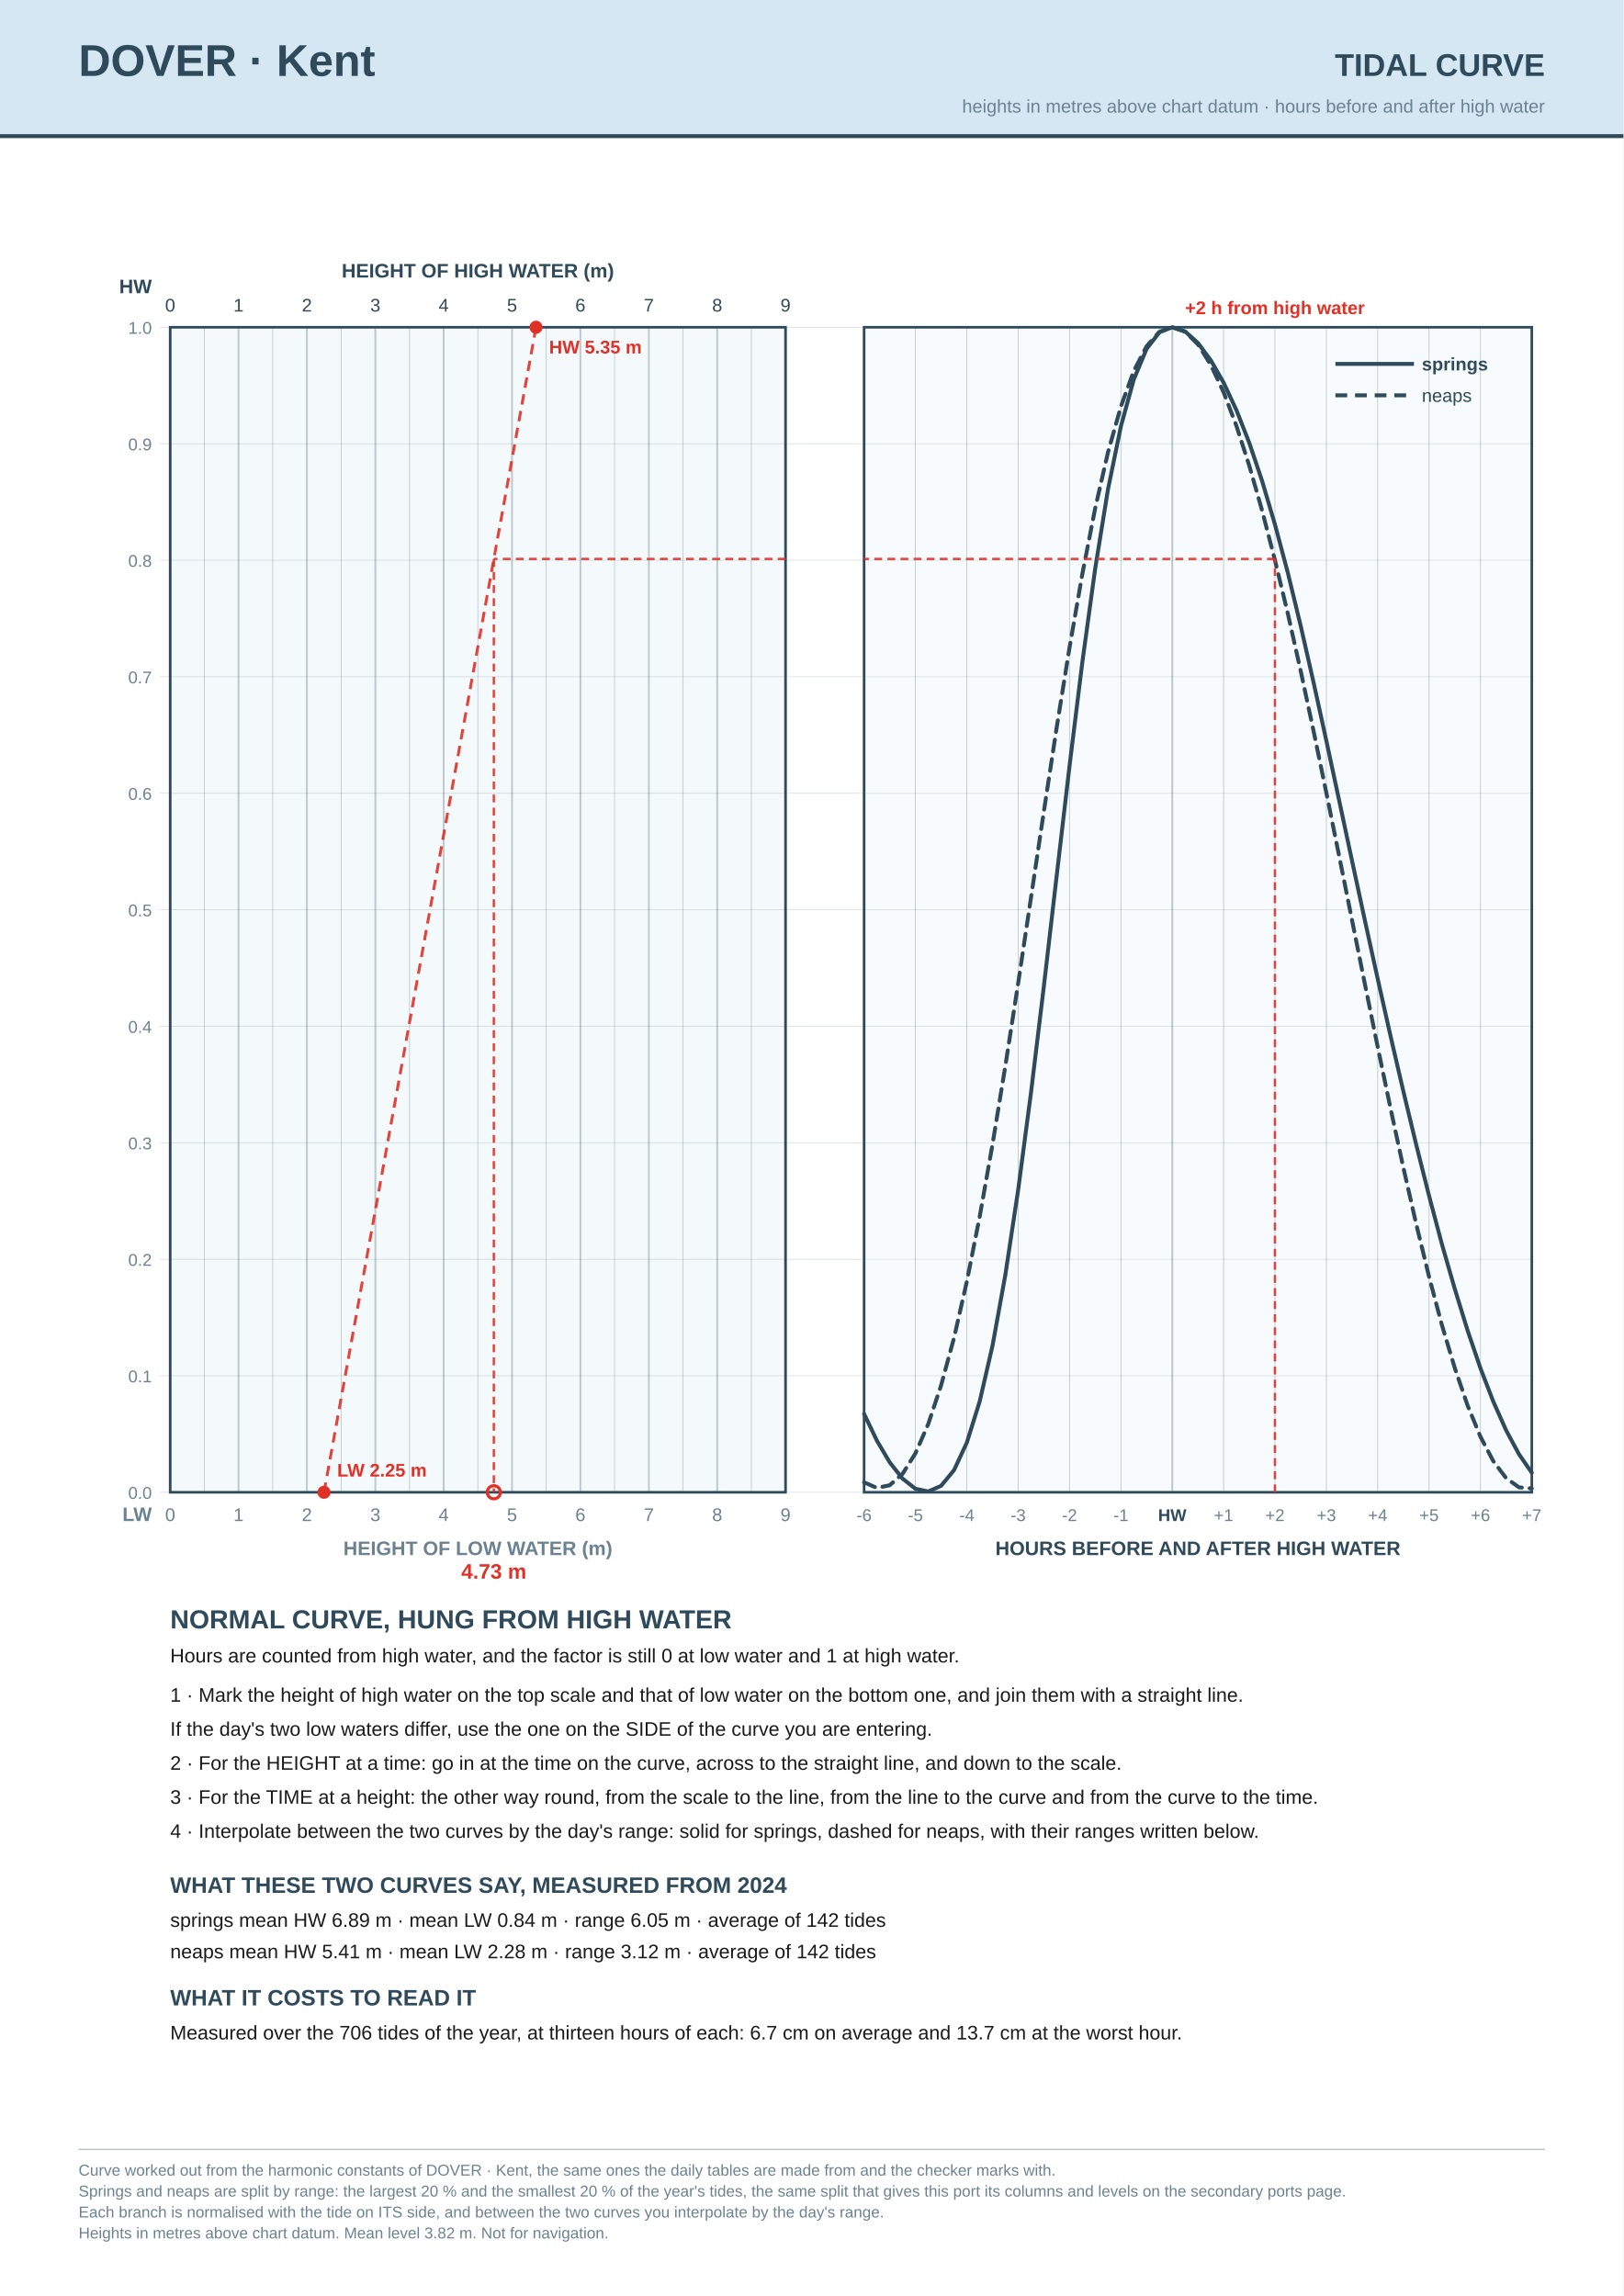
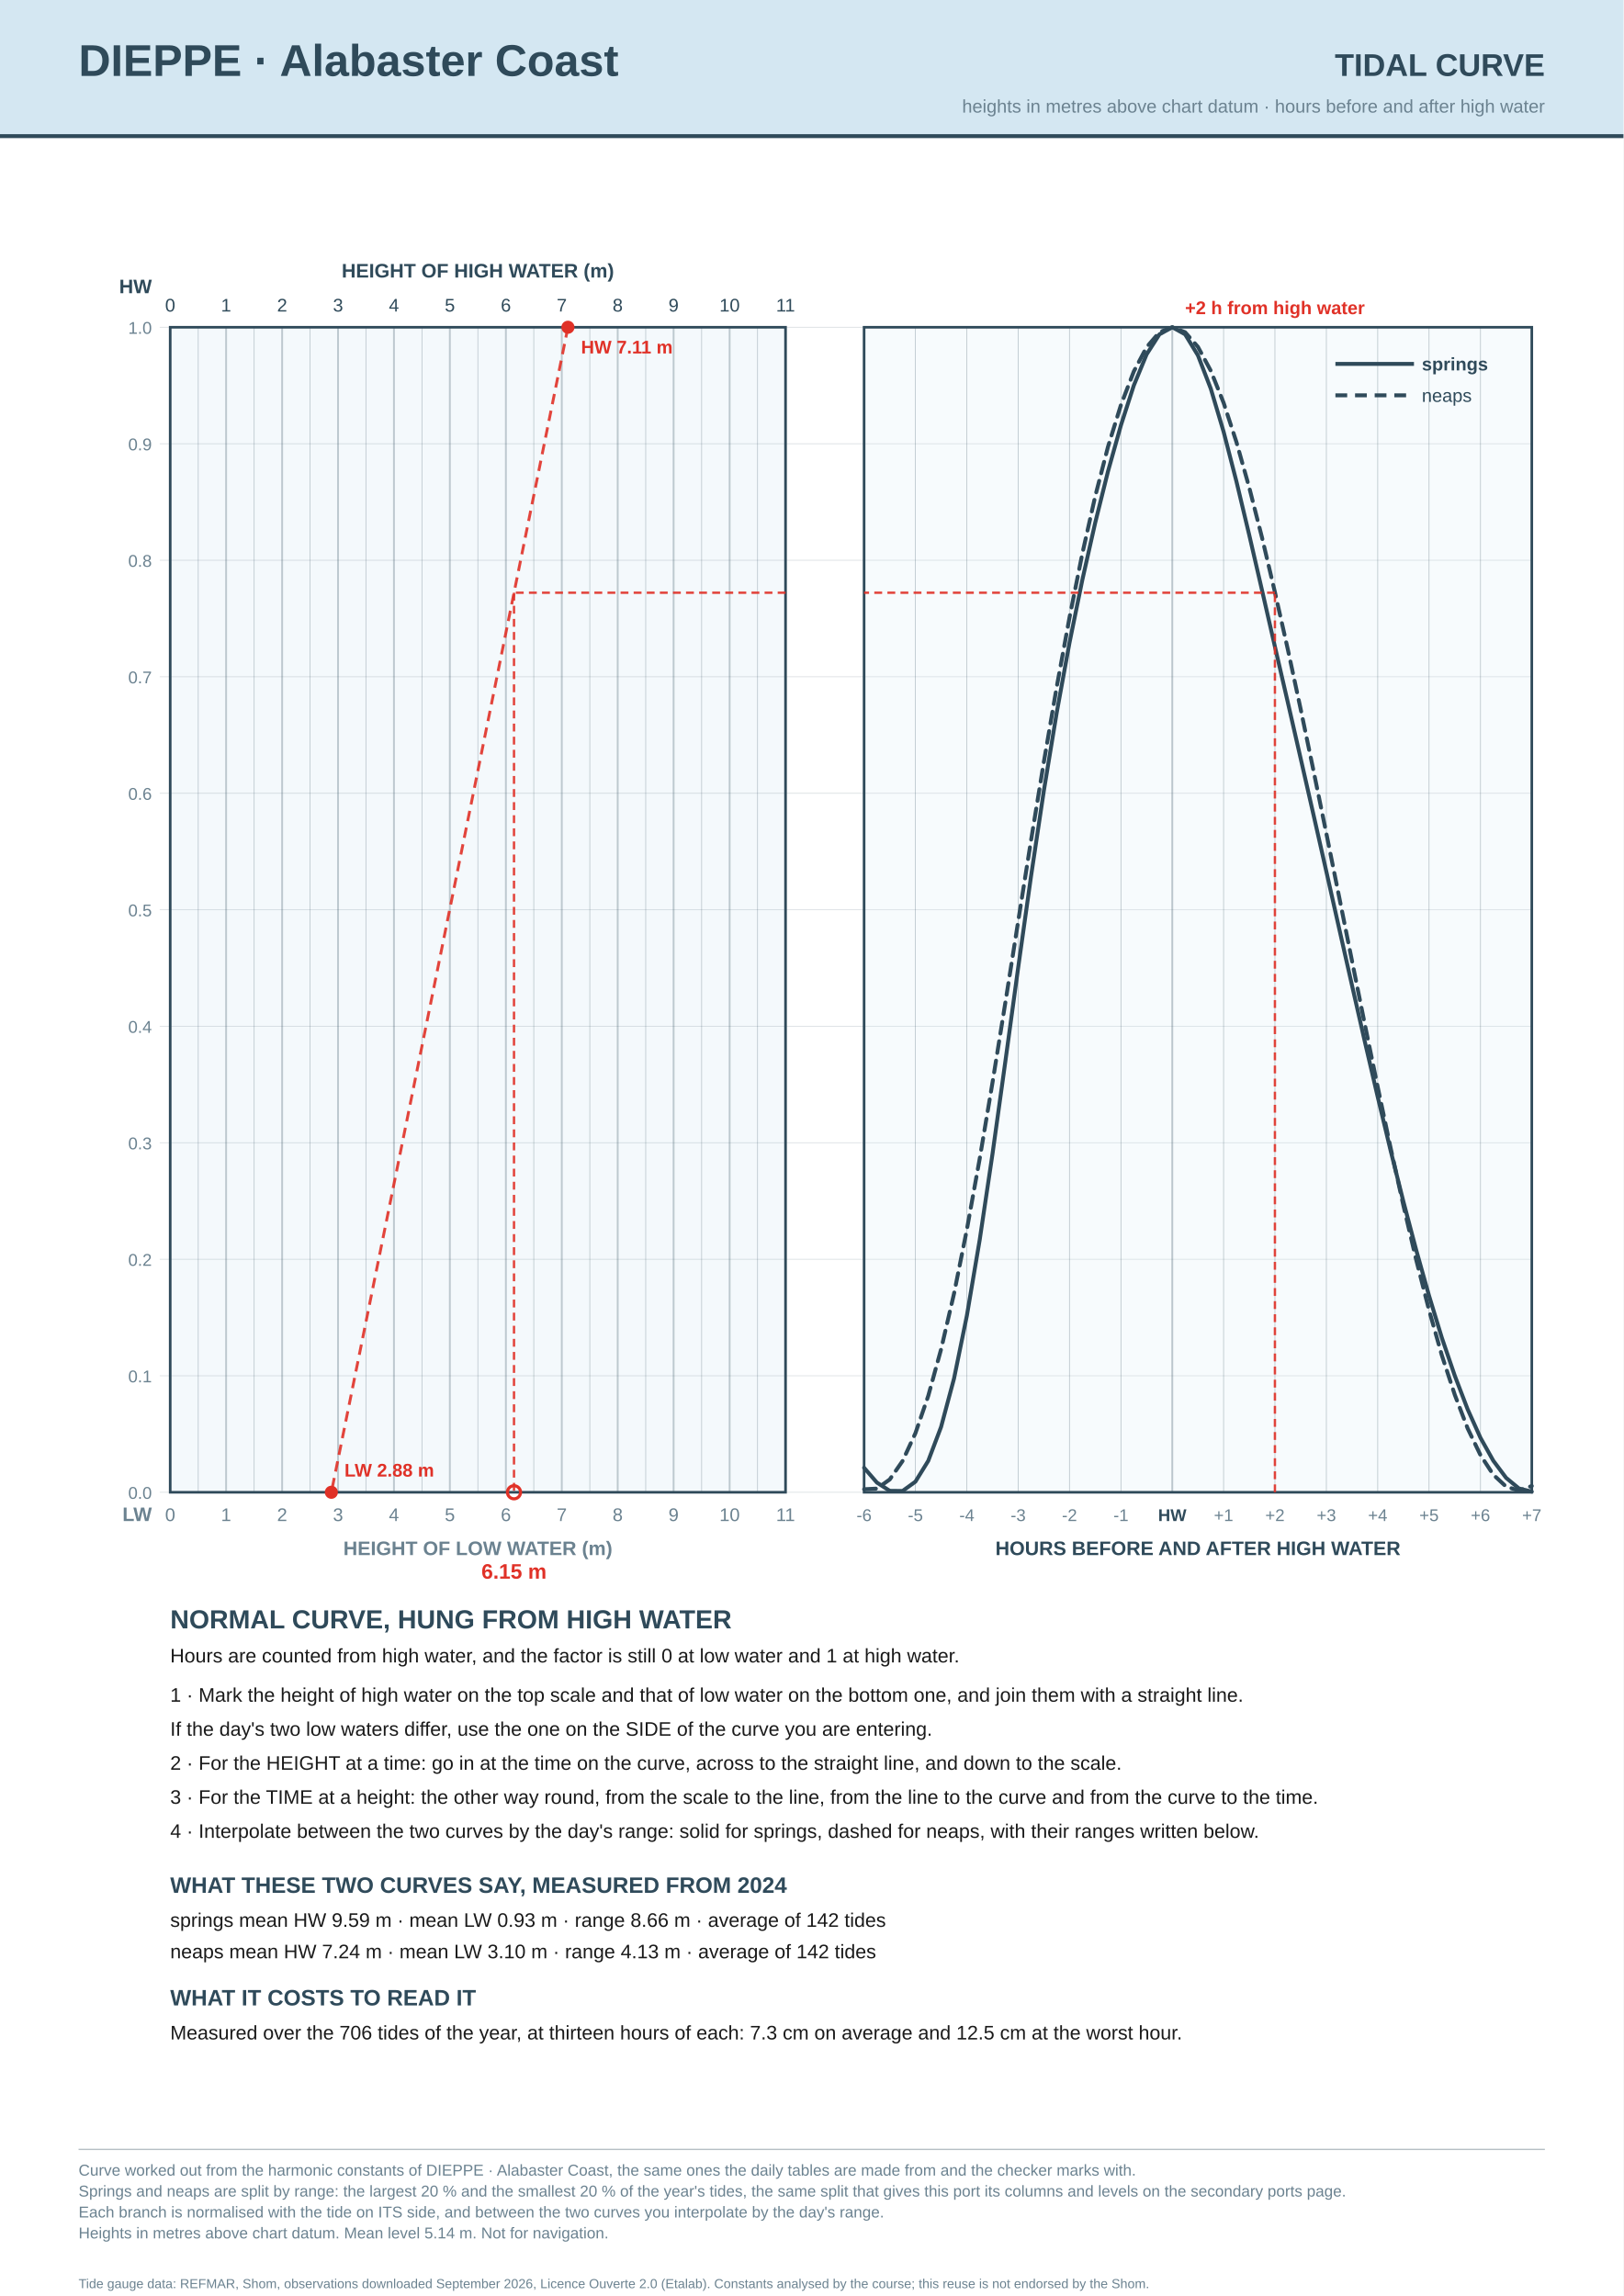
<svg xmlns="http://www.w3.org/2000/svg" width="1240" height="1754" viewBox="0 0 1240 1754">
  <rect x="0.0" y="0.0" width="1240.0" height="1754.0" fill="#FFFFFF" />
  <rect x="0.0" y="0.0" width="1240.0" height="104.0" fill="#D4E7F2" />
  <line x1="0.0" y1="104.0" x2="1240.0" y2="104.0" stroke="#2F4A5A" stroke-width="3.0" />
-   <text x="60.0" y="58.0" font-family="Arial" font-size="34" fill="#2F4A5A" font-weight="bold">DOVER · Kent</text>
+   <text x="60.0" y="58.0" font-family="Arial" font-size="34" fill="#2F4A5A" font-weight="bold">DIEPPE · Alabaster Coast</text>
  <text x="1180.0" y="58.0" font-family="Arial" font-size="24" fill="#2F4A5A" font-weight="bold" text-anchor="end">TIDAL CURVE</text>
  <text x="1180.0" y="86.0" font-family="Arial" font-size="14" fill="#6B8290" text-anchor="end">heights in metres above chart datum · hours before and after high water</text>
  <rect x="130.0" y="250.0" width="470.0" height="890.0" fill="#D4E7F2" opacity="0.25" />
  <line x1="130.0" y1="250.0" x2="130.0" y2="1140.0" stroke="#2F4A5A" stroke-width="1.4" opacity="0.28" />
  <text x="130.0" y="238.0" font-family="Arial" font-size="14" fill="#2F4A5A" text-anchor="middle">0</text>
  <text x="130.0" y="1162.0" font-family="Arial" font-size="14" fill="#6B8290" text-anchor="middle">0</text>
-   <line x1="156.1" y1="250.0" x2="156.1" y2="1140.0" stroke="#2F4A5A" stroke-width="0.6" opacity="0.28" />
-   <line x1="182.2" y1="250.0" x2="182.2" y2="1140.0" stroke="#2F4A5A" stroke-width="1.4" opacity="0.28" />
-   <text x="182.2" y="238.0" font-family="Arial" font-size="14" fill="#2F4A5A" text-anchor="middle">1</text>
-   <text x="182.2" y="1162.0" font-family="Arial" font-size="14" fill="#6B8290" text-anchor="middle">1</text>
-   <line x1="208.3" y1="250.0" x2="208.3" y2="1140.0" stroke="#2F4A5A" stroke-width="0.6" opacity="0.28" />
-   <line x1="234.4" y1="250.0" x2="234.4" y2="1140.0" stroke="#2F4A5A" stroke-width="1.4" opacity="0.28" />
-   <text x="234.4" y="238.0" font-family="Arial" font-size="14" fill="#2F4A5A" text-anchor="middle">2</text>
-   <text x="234.4" y="1162.0" font-family="Arial" font-size="14" fill="#6B8290" text-anchor="middle">2</text>
-   <line x1="260.6" y1="250.0" x2="260.6" y2="1140.0" stroke="#2F4A5A" stroke-width="0.6" opacity="0.28" />
-   <line x1="286.7" y1="250.0" x2="286.7" y2="1140.0" stroke="#2F4A5A" stroke-width="1.4" opacity="0.28" />
-   <text x="286.7" y="238.0" font-family="Arial" font-size="14" fill="#2F4A5A" text-anchor="middle">3</text>
-   <text x="286.7" y="1162.0" font-family="Arial" font-size="14" fill="#6B8290" text-anchor="middle">3</text>
-   <line x1="312.8" y1="250.0" x2="312.8" y2="1140.0" stroke="#2F4A5A" stroke-width="0.6" opacity="0.28" />
-   <line x1="338.9" y1="250.0" x2="338.9" y2="1140.0" stroke="#2F4A5A" stroke-width="1.4" opacity="0.28" />
-   <text x="338.9" y="238.0" font-family="Arial" font-size="14" fill="#2F4A5A" text-anchor="middle">4</text>
-   <text x="338.9" y="1162.0" font-family="Arial" font-size="14" fill="#6B8290" text-anchor="middle">4</text>
+   <line x1="151.4" y1="250.0" x2="151.4" y2="1140.0" stroke="#2F4A5A" stroke-width="0.6" opacity="0.28" />
+   <line x1="172.7" y1="250.0" x2="172.7" y2="1140.0" stroke="#2F4A5A" stroke-width="1.4" opacity="0.28" />
+   <text x="172.7" y="238.0" font-family="Arial" font-size="14" fill="#2F4A5A" text-anchor="middle">1</text>
+   <text x="172.7" y="1162.0" font-family="Arial" font-size="14" fill="#6B8290" text-anchor="middle">1</text>
+   <line x1="194.1" y1="250.0" x2="194.1" y2="1140.0" stroke="#2F4A5A" stroke-width="0.6" opacity="0.28" />
+   <line x1="215.5" y1="250.0" x2="215.5" y2="1140.0" stroke="#2F4A5A" stroke-width="1.4" opacity="0.28" />
+   <text x="215.5" y="238.0" font-family="Arial" font-size="14" fill="#2F4A5A" text-anchor="middle">2</text>
+   <text x="215.5" y="1162.0" font-family="Arial" font-size="14" fill="#6B8290" text-anchor="middle">2</text>
+   <line x1="236.8" y1="250.0" x2="236.8" y2="1140.0" stroke="#2F4A5A" stroke-width="0.6" opacity="0.28" />
+   <line x1="258.2" y1="250.0" x2="258.2" y2="1140.0" stroke="#2F4A5A" stroke-width="1.4" opacity="0.28" />
+   <text x="258.2" y="238.0" font-family="Arial" font-size="14" fill="#2F4A5A" text-anchor="middle">3</text>
+   <text x="258.2" y="1162.0" font-family="Arial" font-size="14" fill="#6B8290" text-anchor="middle">3</text>
+   <line x1="279.5" y1="250.0" x2="279.5" y2="1140.0" stroke="#2F4A5A" stroke-width="0.6" opacity="0.28" />
+   <line x1="300.9" y1="250.0" x2="300.9" y2="1140.0" stroke="#2F4A5A" stroke-width="1.4" opacity="0.28" />
+   <text x="300.9" y="238.0" font-family="Arial" font-size="14" fill="#2F4A5A" text-anchor="middle">4</text>
+   <text x="300.9" y="1162.0" font-family="Arial" font-size="14" fill="#6B8290" text-anchor="middle">4</text>
+   <line x1="322.3" y1="250.0" x2="322.3" y2="1140.0" stroke="#2F4A5A" stroke-width="0.6" opacity="0.28" />
+   <line x1="343.6" y1="250.0" x2="343.6" y2="1140.0" stroke="#2F4A5A" stroke-width="1.4" opacity="0.28" />
+   <text x="343.6" y="238.0" font-family="Arial" font-size="14" fill="#2F4A5A" text-anchor="middle">5</text>
+   <text x="343.6" y="1162.0" font-family="Arial" font-size="14" fill="#6B8290" text-anchor="middle">5</text>
  <line x1="365.0" y1="250.0" x2="365.0" y2="1140.0" stroke="#2F4A5A" stroke-width="0.6" opacity="0.28" />
-   <line x1="391.1" y1="250.0" x2="391.1" y2="1140.0" stroke="#2F4A5A" stroke-width="1.4" opacity="0.28" />
-   <text x="391.1" y="238.0" font-family="Arial" font-size="14" fill="#2F4A5A" text-anchor="middle">5</text>
-   <text x="391.1" y="1162.0" font-family="Arial" font-size="14" fill="#6B8290" text-anchor="middle">5</text>
-   <line x1="417.2" y1="250.0" x2="417.2" y2="1140.0" stroke="#2F4A5A" stroke-width="0.6" opacity="0.28" />
-   <line x1="443.3" y1="250.0" x2="443.3" y2="1140.0" stroke="#2F4A5A" stroke-width="1.4" opacity="0.28" />
-   <text x="443.3" y="238.0" font-family="Arial" font-size="14" fill="#2F4A5A" text-anchor="middle">6</text>
-   <text x="443.3" y="1162.0" font-family="Arial" font-size="14" fill="#6B8290" text-anchor="middle">6</text>
-   <line x1="469.4" y1="250.0" x2="469.4" y2="1140.0" stroke="#2F4A5A" stroke-width="0.6" opacity="0.28" />
-   <line x1="495.6" y1="250.0" x2="495.6" y2="1140.0" stroke="#2F4A5A" stroke-width="1.4" opacity="0.28" />
-   <text x="495.6" y="238.0" font-family="Arial" font-size="14" fill="#2F4A5A" text-anchor="middle">7</text>
-   <text x="495.6" y="1162.0" font-family="Arial" font-size="14" fill="#6B8290" text-anchor="middle">7</text>
-   <line x1="521.7" y1="250.0" x2="521.7" y2="1140.0" stroke="#2F4A5A" stroke-width="0.6" opacity="0.28" />
-   <line x1="547.8" y1="250.0" x2="547.8" y2="1140.0" stroke="#2F4A5A" stroke-width="1.4" opacity="0.28" />
-   <text x="547.8" y="238.0" font-family="Arial" font-size="14" fill="#2F4A5A" text-anchor="middle">8</text>
-   <text x="547.8" y="1162.0" font-family="Arial" font-size="14" fill="#6B8290" text-anchor="middle">8</text>
-   <line x1="573.9" y1="250.0" x2="573.9" y2="1140.0" stroke="#2F4A5A" stroke-width="0.6" opacity="0.28" />
+   <line x1="386.4" y1="250.0" x2="386.4" y2="1140.0" stroke="#2F4A5A" stroke-width="1.4" opacity="0.28" />
+   <text x="386.4" y="238.0" font-family="Arial" font-size="14" fill="#2F4A5A" text-anchor="middle">6</text>
+   <text x="386.4" y="1162.0" font-family="Arial" font-size="14" fill="#6B8290" text-anchor="middle">6</text>
+   <line x1="407.7" y1="250.0" x2="407.7" y2="1140.0" stroke="#2F4A5A" stroke-width="0.6" opacity="0.28" />
+   <line x1="429.1" y1="250.0" x2="429.1" y2="1140.0" stroke="#2F4A5A" stroke-width="1.4" opacity="0.28" />
+   <text x="429.1" y="238.0" font-family="Arial" font-size="14" fill="#2F4A5A" text-anchor="middle">7</text>
+   <text x="429.1" y="1162.0" font-family="Arial" font-size="14" fill="#6B8290" text-anchor="middle">7</text>
+   <line x1="450.5" y1="250.0" x2="450.5" y2="1140.0" stroke="#2F4A5A" stroke-width="0.6" opacity="0.28" />
+   <line x1="471.8" y1="250.0" x2="471.8" y2="1140.0" stroke="#2F4A5A" stroke-width="1.4" opacity="0.28" />
+   <text x="471.8" y="238.0" font-family="Arial" font-size="14" fill="#2F4A5A" text-anchor="middle">8</text>
+   <text x="471.8" y="1162.0" font-family="Arial" font-size="14" fill="#6B8290" text-anchor="middle">8</text>
+   <line x1="493.2" y1="250.0" x2="493.2" y2="1140.0" stroke="#2F4A5A" stroke-width="0.6" opacity="0.28" />
+   <line x1="514.5" y1="250.0" x2="514.5" y2="1140.0" stroke="#2F4A5A" stroke-width="1.4" opacity="0.28" />
+   <text x="514.5" y="238.0" font-family="Arial" font-size="14" fill="#2F4A5A" text-anchor="middle">9</text>
+   <text x="514.5" y="1162.0" font-family="Arial" font-size="14" fill="#6B8290" text-anchor="middle">9</text>
+   <line x1="535.9" y1="250.0" x2="535.9" y2="1140.0" stroke="#2F4A5A" stroke-width="0.6" opacity="0.28" />
+   <line x1="557.3" y1="250.0" x2="557.3" y2="1140.0" stroke="#2F4A5A" stroke-width="1.4" opacity="0.28" />
+   <text x="557.3" y="238.0" font-family="Arial" font-size="14" fill="#2F4A5A" text-anchor="middle">10</text>
+   <text x="557.3" y="1162.0" font-family="Arial" font-size="14" fill="#6B8290" text-anchor="middle">10</text>
+   <line x1="578.6" y1="250.0" x2="578.6" y2="1140.0" stroke="#2F4A5A" stroke-width="0.6" opacity="0.28" />
  <line x1="600.0" y1="250.0" x2="600.0" y2="1140.0" stroke="#2F4A5A" stroke-width="1.4" opacity="0.28" />
-   <text x="600.0" y="238.0" font-family="Arial" font-size="14" fill="#2F4A5A" text-anchor="middle">9</text>
-   <text x="600.0" y="1162.0" font-family="Arial" font-size="14" fill="#6B8290" text-anchor="middle">9</text>
+   <text x="600.0" y="238.0" font-family="Arial" font-size="14" fill="#2F4A5A" text-anchor="middle">11</text>
+   <text x="600.0" y="1162.0" font-family="Arial" font-size="14" fill="#6B8290" text-anchor="middle">11</text>
  <text x="365.0" y="212.0" font-family="Arial" font-size="15" fill="#2F4A5A" font-weight="bold" text-anchor="middle">HEIGHT OF HIGH WATER (m)</text>
  <text x="365.0" y="1188.0" font-family="Arial" font-size="15" fill="#6B8290" font-weight="bold" text-anchor="middle">HEIGHT OF LOW WATER (m)</text>
  <rect x="130" y="250" width="470" height="890" fill="none" stroke="#2F4A5A" stroke-width="2" />
  <line x1="122.0" y1="1140.0" x2="1170.0" y2="1140.0" stroke="#2F4A5A" stroke-width="0.6" opacity="0.18" />
  <text x="116.0" y="1145.0" font-family="Arial" font-size="13" fill="#6B8290" text-anchor="end">0.0</text>
  <line x1="122.0" y1="1051.0" x2="1170.0" y2="1051.0" stroke="#2F4A5A" stroke-width="0.6" opacity="0.18" />
  <text x="116.0" y="1056.0" font-family="Arial" font-size="13" fill="#6B8290" text-anchor="end">0.1</text>
  <line x1="122.0" y1="962.0" x2="1170.0" y2="962.0" stroke="#2F4A5A" stroke-width="0.6" opacity="0.18" />
  <text x="116.0" y="967.0" font-family="Arial" font-size="13" fill="#6B8290" text-anchor="end">0.2</text>
  <line x1="122.0" y1="873.0" x2="1170.0" y2="873.0" stroke="#2F4A5A" stroke-width="0.6" opacity="0.18" />
  <text x="116.0" y="878.0" font-family="Arial" font-size="13" fill="#6B8290" text-anchor="end">0.3</text>
  <line x1="122.0" y1="784.0" x2="1170.0" y2="784.0" stroke="#2F4A5A" stroke-width="0.6" opacity="0.18" />
  <text x="116.0" y="789.0" font-family="Arial" font-size="13" fill="#6B8290" text-anchor="end">0.4</text>
  <line x1="122.0" y1="695.0" x2="1170.0" y2="695.0" stroke="#2F4A5A" stroke-width="0.6" opacity="0.18" />
  <text x="116.0" y="700.0" font-family="Arial" font-size="13" fill="#6B8290" text-anchor="end">0.5</text>
  <line x1="122.0" y1="606.0" x2="1170.0" y2="606.0" stroke="#2F4A5A" stroke-width="0.6" opacity="0.18" />
  <text x="116.0" y="611.0" font-family="Arial" font-size="13" fill="#6B8290" text-anchor="end">0.6</text>
  <line x1="122.0" y1="517.0" x2="1170.0" y2="517.0" stroke="#2F4A5A" stroke-width="0.6" opacity="0.18" />
  <text x="116.0" y="522.0" font-family="Arial" font-size="13" fill="#6B8290" text-anchor="end">0.7</text>
  <line x1="122.0" y1="428.0" x2="1170.0" y2="428.0" stroke="#2F4A5A" stroke-width="0.6" opacity="0.18" />
  <text x="116.0" y="433.0" font-family="Arial" font-size="13" fill="#6B8290" text-anchor="end">0.8</text>
  <line x1="122.0" y1="339.0" x2="1170.0" y2="339.0" stroke="#2F4A5A" stroke-width="0.6" opacity="0.18" />
  <text x="116.0" y="344.0" font-family="Arial" font-size="13" fill="#6B8290" text-anchor="end">0.9</text>
  <line x1="122.0" y1="250.0" x2="1170.0" y2="250.0" stroke="#2F4A5A" stroke-width="0.6" opacity="0.18" />
  <text x="116.0" y="255.0" font-family="Arial" font-size="13" fill="#6B8290" text-anchor="end">1.0</text>
  <text x="116.0" y="224.0" font-family="Arial" font-size="15" fill="#2F4A5A" font-weight="bold" text-anchor="end">HW</text>
  <text x="116.0" y="1162.0" font-family="Arial" font-size="15" fill="#6B8290" font-weight="bold" text-anchor="end">LW</text>
  <rect x="660.0" y="250.0" width="510.0" height="890.0" fill="#D4E7F2" opacity="0.18" />
  <line x1="660.0" y1="250.0" x2="660.0" y2="1140.0" stroke="#2F4A5A" stroke-width="0.6" opacity="0.30" />
  <text x="660.0" y="1162.0" font-family="Arial" font-size="13" fill="#6B8290" text-anchor="middle">-6</text>
  <line x1="699.2" y1="250.0" x2="699.2" y2="1140.0" stroke="#2F4A5A" stroke-width="0.6" opacity="0.30" />
  <text x="699.2" y="1162.0" font-family="Arial" font-size="13" fill="#6B8290" text-anchor="middle">-5</text>
  <line x1="738.5" y1="250.0" x2="738.5" y2="1140.0" stroke="#2F4A5A" stroke-width="0.6" opacity="0.30" />
  <text x="738.5" y="1162.0" font-family="Arial" font-size="13" fill="#6B8290" text-anchor="middle">-4</text>
  <line x1="777.7" y1="250.0" x2="777.7" y2="1140.0" stroke="#2F4A5A" stroke-width="0.6" opacity="0.30" />
  <text x="777.7" y="1162.0" font-family="Arial" font-size="13" fill="#6B8290" text-anchor="middle">-3</text>
  <line x1="816.9" y1="250.0" x2="816.9" y2="1140.0" stroke="#2F4A5A" stroke-width="0.6" opacity="0.30" />
  <text x="816.9" y="1162.0" font-family="Arial" font-size="13" fill="#6B8290" text-anchor="middle">-2</text>
  <line x1="856.2" y1="250.0" x2="856.2" y2="1140.0" stroke="#2F4A5A" stroke-width="0.6" opacity="0.30" />
  <text x="856.2" y="1162.0" font-family="Arial" font-size="13" fill="#6B8290" text-anchor="middle">-1</text>
  <line x1="895.4" y1="250.0" x2="895.4" y2="1140.0" stroke="#2F4A5A" stroke-width="1.4" opacity="0.30" />
  <text x="895.4" y="1162.0" font-family="Arial" font-size="13" fill="#2F4A5A" font-weight="bold" text-anchor="middle">HW</text>
  <line x1="934.6" y1="250.0" x2="934.6" y2="1140.0" stroke="#2F4A5A" stroke-width="0.6" opacity="0.30" />
  <text x="934.6" y="1162.0" font-family="Arial" font-size="13" fill="#6B8290" text-anchor="middle">+1</text>
  <line x1="973.8" y1="250.0" x2="973.8" y2="1140.0" stroke="#2F4A5A" stroke-width="0.6" opacity="0.30" />
  <text x="973.8" y="1162.0" font-family="Arial" font-size="13" fill="#6B8290" text-anchor="middle">+2</text>
  <line x1="1013.1" y1="250.0" x2="1013.1" y2="1140.0" stroke="#2F4A5A" stroke-width="0.6" opacity="0.30" />
  <text x="1013.1" y="1162.0" font-family="Arial" font-size="13" fill="#6B8290" text-anchor="middle">+3</text>
  <line x1="1052.3" y1="250.0" x2="1052.3" y2="1140.0" stroke="#2F4A5A" stroke-width="0.6" opacity="0.30" />
  <text x="1052.3" y="1162.0" font-family="Arial" font-size="13" fill="#6B8290" text-anchor="middle">+4</text>
  <line x1="1091.5" y1="250.0" x2="1091.5" y2="1140.0" stroke="#2F4A5A" stroke-width="0.6" opacity="0.30" />
  <text x="1091.5" y="1162.0" font-family="Arial" font-size="13" fill="#6B8290" text-anchor="middle">+5</text>
  <line x1="1130.8" y1="250.0" x2="1130.8" y2="1140.0" stroke="#2F4A5A" stroke-width="0.6" opacity="0.30" />
  <text x="1130.8" y="1162.0" font-family="Arial" font-size="13" fill="#6B8290" text-anchor="middle">+6</text>
  <line x1="1170.0" y1="250.0" x2="1170.0" y2="1140.0" stroke="#2F4A5A" stroke-width="0.6" opacity="0.30" />
  <text x="1170.0" y="1162.0" font-family="Arial" font-size="13" fill="#6B8290" text-anchor="middle">+7</text>
  <text x="915.0" y="1188.0" font-family="Arial" font-size="15" fill="#2F4A5A" font-weight="bold" text-anchor="middle">HOURS BEFORE AND AFTER HIGH WATER</text>
-   <polyline points="660.0,1080.1 669.8,1100.6 679.6,1117.2 689.4,1129.6 699.2,1137.3 709.0,1139.4 718.8,1135.1 728.7,1123.1 738.5,1102.0 748.3,1070.6 758.1,1028.0 767.9,973.9 777.7,908.9 787.5,834.6 797.3,753.6 807.1,669.1 816.9,585.3 826.7,505.9 836.5,434.5 846.3,373.8 856.2,325.5 866.0,289.9 875.8,266.5 885.6,253.8 895.4,250.0 905.2,253.2 915.0,262.0 924.8,275.2 934.6,292.3 944.4,313.3 954.2,338.3 964.0,367.4 973.8,400.6 983.7,437.7 993.5,478.2 1003.3,521.3 1013.1,566.0 1022.9,611.7 1032.7,657.6 1042.5,703.1 1052.3,747.8 1062.1,791.4 1071.9,833.7 1081.7,874.4 1091.5,913.4 1101.3,950.3 1111.2,984.7 1121.0,1016.5 1130.8,1045.3 1140.6,1070.7 1150.4,1092.7 1160.2,1110.9 1170.0,1125.1" fill="none" stroke="#2F4A5A" stroke-width="3" stroke-linecap="round" stroke-linejoin="round" />
-   <polyline points="660.0,1132.4 669.8,1136.7 679.6,1134.6 689.4,1125.9 699.2,1110.3 709.0,1087.9 718.8,1058.4 728.7,1022.0 738.5,978.9 748.3,929.4 758.1,874.2 767.9,814.3 777.7,751.0 787.5,685.6 797.3,620.0 807.1,555.8 816.9,494.8 826.7,438.5 836.5,388.4 846.3,345.5 856.2,310.4 866.0,283.4 875.8,264.5 885.6,253.5 895.4,250.0 905.2,253.4 915.0,263.1 924.8,278.7 934.6,299.6 944.4,325.4 954.2,355.7 964.0,390.0 973.8,427.9 983.7,468.9 993.5,512.6 1003.3,558.4 1013.1,605.8 1022.9,654.2 1032.7,703.0 1042.5,751.7 1052.3,799.8 1062.1,846.7 1071.9,892.0 1081.7,935.0 1091.5,975.2 1101.3,1012.1 1111.2,1045.1 1121.0,1073.8 1130.8,1097.6 1140.6,1116.2 1150.4,1129.2 1160.2,1136.2 1170.0,1137.1" fill="none" stroke="#2F4A5A" stroke-width="3" stroke-linecap="round" stroke-linejoin="round" stroke-dasharray="9 6" />
+   <polyline points="660.0,1121.3 669.8,1132.6 679.6,1138.9 689.4,1139.0 699.2,1131.9 709.0,1116.0 718.8,1090.1 728.7,1053.1 738.5,1005.1 748.3,947.2 758.1,881.4 767.9,810.9 777.7,739.2 787.5,669.5 797.3,604.1 807.1,544.6 816.9,491.0 826.7,443.0 836.5,399.5 846.3,360.1 856.2,324.8 866.0,294.5 875.8,270.7 885.6,255.4 895.4,250.0 905.2,255.4 915.0,271.5 924.8,296.9 934.6,329.8 944.4,367.8 954.2,408.8 964.0,451.2 973.8,494.0 983.7,536.8 993.5,579.6 1003.3,622.6 1013.1,665.9 1022.9,709.5 1032.7,752.9 1042.5,795.9 1052.3,837.9 1062.1,878.7 1071.9,917.8 1081.7,954.9 1091.5,989.8 1101.3,1022.0 1111.2,1051.0 1121.0,1076.6 1130.8,1098.4 1140.6,1115.9 1150.4,1129.0 1160.2,1137.1 1170.0,1139.5" fill="none" stroke="#2F4A5A" stroke-width="3" stroke-linecap="round" stroke-linejoin="round" />
+   <polyline points="660.0,1137.7 669.8,1137.2 679.6,1130.2 689.4,1116.1 699.2,1094.9 709.0,1066.4 718.8,1030.8 728.7,988.2 738.5,939.3 748.3,885.2 758.1,826.9 767.9,765.9 777.7,703.8 787.5,642.1 797.3,582.1 807.1,524.9 816.9,471.7 826.7,422.9 836.5,379.3 846.3,341.3 856.2,309.3 866.0,283.8 875.8,265.2 885.6,253.8 895.4,250.0 905.2,253.8 915.0,265.0 924.8,283.2 934.6,307.7 944.4,337.7 954.2,372.5 964.0,410.9 973.8,452.4 983.7,496.3 993.5,541.9 1003.3,588.9 1013.1,636.8 1022.9,685.4 1032.7,734.2 1042.5,782.7 1052.3,830.3 1062.1,876.6 1071.9,920.8 1081.7,962.4 1091.5,1000.8 1101.3,1035.4 1111.2,1065.6 1121.0,1091.2 1130.8,1111.6 1140.6,1126.6 1150.4,1135.7 1160.2,1138.7 1170.0,1135.2" fill="none" stroke="#2F4A5A" stroke-width="3" stroke-linecap="round" stroke-linejoin="round" stroke-dasharray="9 6" />
  <rect x="660" y="250" width="510" height="890" fill="none" stroke="#2F4A5A" stroke-width="2" />
  <line x1="1020.0" y1="278.0" x2="1080.0" y2="278.0" stroke="#2F4A5A" stroke-width="3.0" />
  <text x="1086.0" y="283.0" font-family="Arial" font-size="14" fill="#2F4A5A" font-weight="bold">springs</text>
  <line x1="1020.0" y1="302.0" x2="1080.0" y2="302.0" stroke="#2F4A5A" stroke-width="3.0" stroke-dasharray="9 6" />
  <text x="1086.0" y="307.0" font-family="Arial" font-size="14" fill="#2F4A5A">neaps</text>
-   <line x1="409.4" y1="250.0" x2="247.5" y2="1140.0" stroke="#E03127" stroke-width="2.2" opacity="0.90" stroke-dasharray="8 5" />
-   <circle cx="409.4" cy="250.0" r="5" fill="#E03127" />
-   <circle cx="247.5" cy="1140.0" r="5" fill="#E03127" />
-   <line x1="973.8" y1="427.0" x2="660.0" y2="427.0" stroke="#E03127" stroke-width="1.8" opacity="0.90" stroke-dasharray="6 4" />
-   <line x1="600.0" y1="427.0" x2="377.2" y2="427.0" stroke="#E03127" stroke-width="1.8" opacity="0.90" stroke-dasharray="6 4" />
-   <line x1="973.8" y1="1140.0" x2="973.8" y2="427.0" stroke="#E03127" stroke-width="1.8" opacity="0.90" stroke-dasharray="6 4" />
-   <line x1="377.2" y1="427.0" x2="377.2" y2="1140.0" stroke="#E03127" stroke-width="1.8" opacity="0.90" stroke-dasharray="6 4" />
-   <circle cx="377.2" cy="1140.0" r="5" fill="none" stroke="#E03127" stroke-width="2.4" />
-   <text x="419.4" y="270.0" font-family="Arial" font-size="14" fill="#E03127" font-weight="bold">HW 5.35 m</text>
-   <text x="257.5" y="1128.0" font-family="Arial" font-size="14" fill="#E03127" font-weight="bold">LW 2.25 m</text>
-   <text x="377.2" y="1206.0" font-family="Arial" font-size="16" fill="#E03127" font-weight="bold" text-anchor="middle">4.73 m</text>
+   <line x1="433.8" y1="250.0" x2="253.1" y2="1140.0" stroke="#E03127" stroke-width="2.2" opacity="0.90" stroke-dasharray="8 5" />
+   <circle cx="433.8" cy="250.0" r="5" fill="#E03127" />
+   <circle cx="253.1" cy="1140.0" r="5" fill="#E03127" />
+   <line x1="973.8" y1="452.8" x2="660.0" y2="452.8" stroke="#E03127" stroke-width="1.8" opacity="0.90" stroke-dasharray="6 4" />
+   <line x1="600.0" y1="452.8" x2="392.6" y2="452.8" stroke="#E03127" stroke-width="1.8" opacity="0.90" stroke-dasharray="6 4" />
+   <line x1="973.8" y1="1140.0" x2="973.8" y2="452.8" stroke="#E03127" stroke-width="1.8" opacity="0.90" stroke-dasharray="6 4" />
+   <line x1="392.6" y1="452.8" x2="392.6" y2="1140.0" stroke="#E03127" stroke-width="1.8" opacity="0.90" stroke-dasharray="6 4" />
+   <circle cx="392.6" cy="1140.0" r="5" fill="none" stroke="#E03127" stroke-width="2.4" />
+   <text x="443.8" y="270.0" font-family="Arial" font-size="14" fill="#E03127" font-weight="bold">HW 7.11 m</text>
+   <text x="263.1" y="1128.0" font-family="Arial" font-size="14" fill="#E03127" font-weight="bold">LW 2.88 m</text>
+   <text x="392.6" y="1206.0" font-family="Arial" font-size="16" fill="#E03127" font-weight="bold" text-anchor="middle">6.15 m</text>
  <text x="973.8" y="240.0" font-family="Arial" font-size="14" fill="#E03127" font-weight="bold" text-anchor="middle">+2 h from high water</text>
  <text x="130.0" y="1244.0" font-family="Arial" font-size="20" fill="#2F4A5A" font-weight="bold">NORMAL CURVE, HUNG FROM HIGH WATER</text>
  <text x="130.0" y="1270.0" font-family="Arial" font-size="15" fill="#1A1A1A">Hours are counted from high water, and the factor is still 0 at low water and 1 at high water.</text>
  <text x="130.0" y="1300.0" font-family="Arial" font-size="15" fill="#1A1A1A">1 · Mark the height of high water on the top scale and that of low water on the bottom one, and join them with a straight line.</text>
  <text x="130.0" y="1326.0" font-family="Arial" font-size="15" fill="#1A1A1A">     If the day's two low waters differ, use the one on the SIDE of the curve you are entering.</text>
  <text x="130.0" y="1352.0" font-family="Arial" font-size="15" fill="#1A1A1A">2 · For the HEIGHT at a time: go in at the time on the curve, across to the straight line, and down to the scale.</text>
  <text x="130.0" y="1378.0" font-family="Arial" font-size="15" fill="#1A1A1A">3 · For the TIME at a height: the other way round, from the scale to the line, from the line to the curve and from the curve to the time.</text>
  <text x="130.0" y="1404.0" font-family="Arial" font-size="15" fill="#1A1A1A">4 · Interpolate between the two curves by the day's range: solid for springs, dashed for neaps, with their ranges written below.</text>
  <text x="130.0" y="1446.0" font-family="Arial" font-size="17" fill="#2F4A5A" font-weight="bold">WHAT THESE TWO CURVES SAY, MEASURED FROM 2024</text>
-   <text x="130.0" y="1472.0" font-family="Arial" font-size="15" fill="#1A1A1A">springs  mean HW 6.89 m · mean LW 0.84 m · range 6.05 m · average of 142 tides</text>
-   <text x="130.0" y="1496.0" font-family="Arial" font-size="15" fill="#1A1A1A">neaps    mean HW 5.41 m · mean LW 2.28 m · range 3.12 m · average of 142 tides</text>
+   <text x="130.0" y="1472.0" font-family="Arial" font-size="15" fill="#1A1A1A">springs  mean HW 9.59 m · mean LW 0.93 m · range 8.66 m · average of 142 tides</text>
+   <text x="130.0" y="1496.0" font-family="Arial" font-size="15" fill="#1A1A1A">neaps    mean HW 7.24 m · mean LW 3.10 m · range 4.13 m · average of 142 tides</text>
  <text x="130.0" y="1532.0" font-family="Arial" font-size="17" fill="#2F4A5A" font-weight="bold">WHAT IT COSTS TO READ IT</text>
-   <text x="130.0" y="1558.0" font-family="Arial" font-size="15" fill="#1A1A1A">Measured over the 706 tides of the year, at thirteen hours of each: 6.7 cm on average and 13.7 cm at the worst hour.</text>
+   <text x="130.0" y="1558.0" font-family="Arial" font-size="15" fill="#1A1A1A">Measured over the 706 tides of the year, at thirteen hours of each: 7.3 cm on average and 12.5 cm at the worst hour.</text>
  <line x1="60.0" y1="1642.0" x2="1180.0" y2="1642.0" stroke="#2F4A5A" stroke-width="1.0" opacity="0.35" />
-   <text x="60.0" y="1662.0" font-family="Arial" font-size="12" fill="#6B8290">Curve worked out from the harmonic constants of DOVER · Kent, the same ones the daily tables are made from and the checker marks with.</text>
+   <text x="60.0" y="1662.0" font-family="Arial" font-size="12" fill="#6B8290">Curve worked out from the harmonic constants of DIEPPE · Alabaster Coast, the same ones the daily tables are made from and the checker marks with.</text>
  <text x="60.0" y="1678.0" font-family="Arial" font-size="12" fill="#6B8290">Springs and neaps are split by range: the largest 20 % and the smallest 20 % of the year's tides, the same split that gives this port its columns and levels on the secondary ports page.</text>
  <text x="60.0" y="1694.0" font-family="Arial" font-size="12" fill="#6B8290">Each branch is normalised with the tide on ITS side, and between the two curves you interpolate by the day's range.</text>
-   <text x="60.0" y="1710.0" font-family="Arial" font-size="12" fill="#6B8290">Heights in metres above chart datum. Mean level 3.82 m. Not for navigation.</text>
+   <text x="60.0" y="1710.0" font-family="Arial" font-size="12" fill="#6B8290">Heights in metres above chart datum. Mean level 5.14 m. Not for navigation.</text>
+   <text x="60.0" y="1748.0" font-family="Arial" font-size="10" fill="#6B8290" data-fuente-pie="1">Tide gauge data: REFMAR, Shom, observations downloaded September 2026, Licence Ouverte 2.0 (Etalab). Constants analysed by the course; this reuse is not endorsed by the Shom.</text>
</svg>
